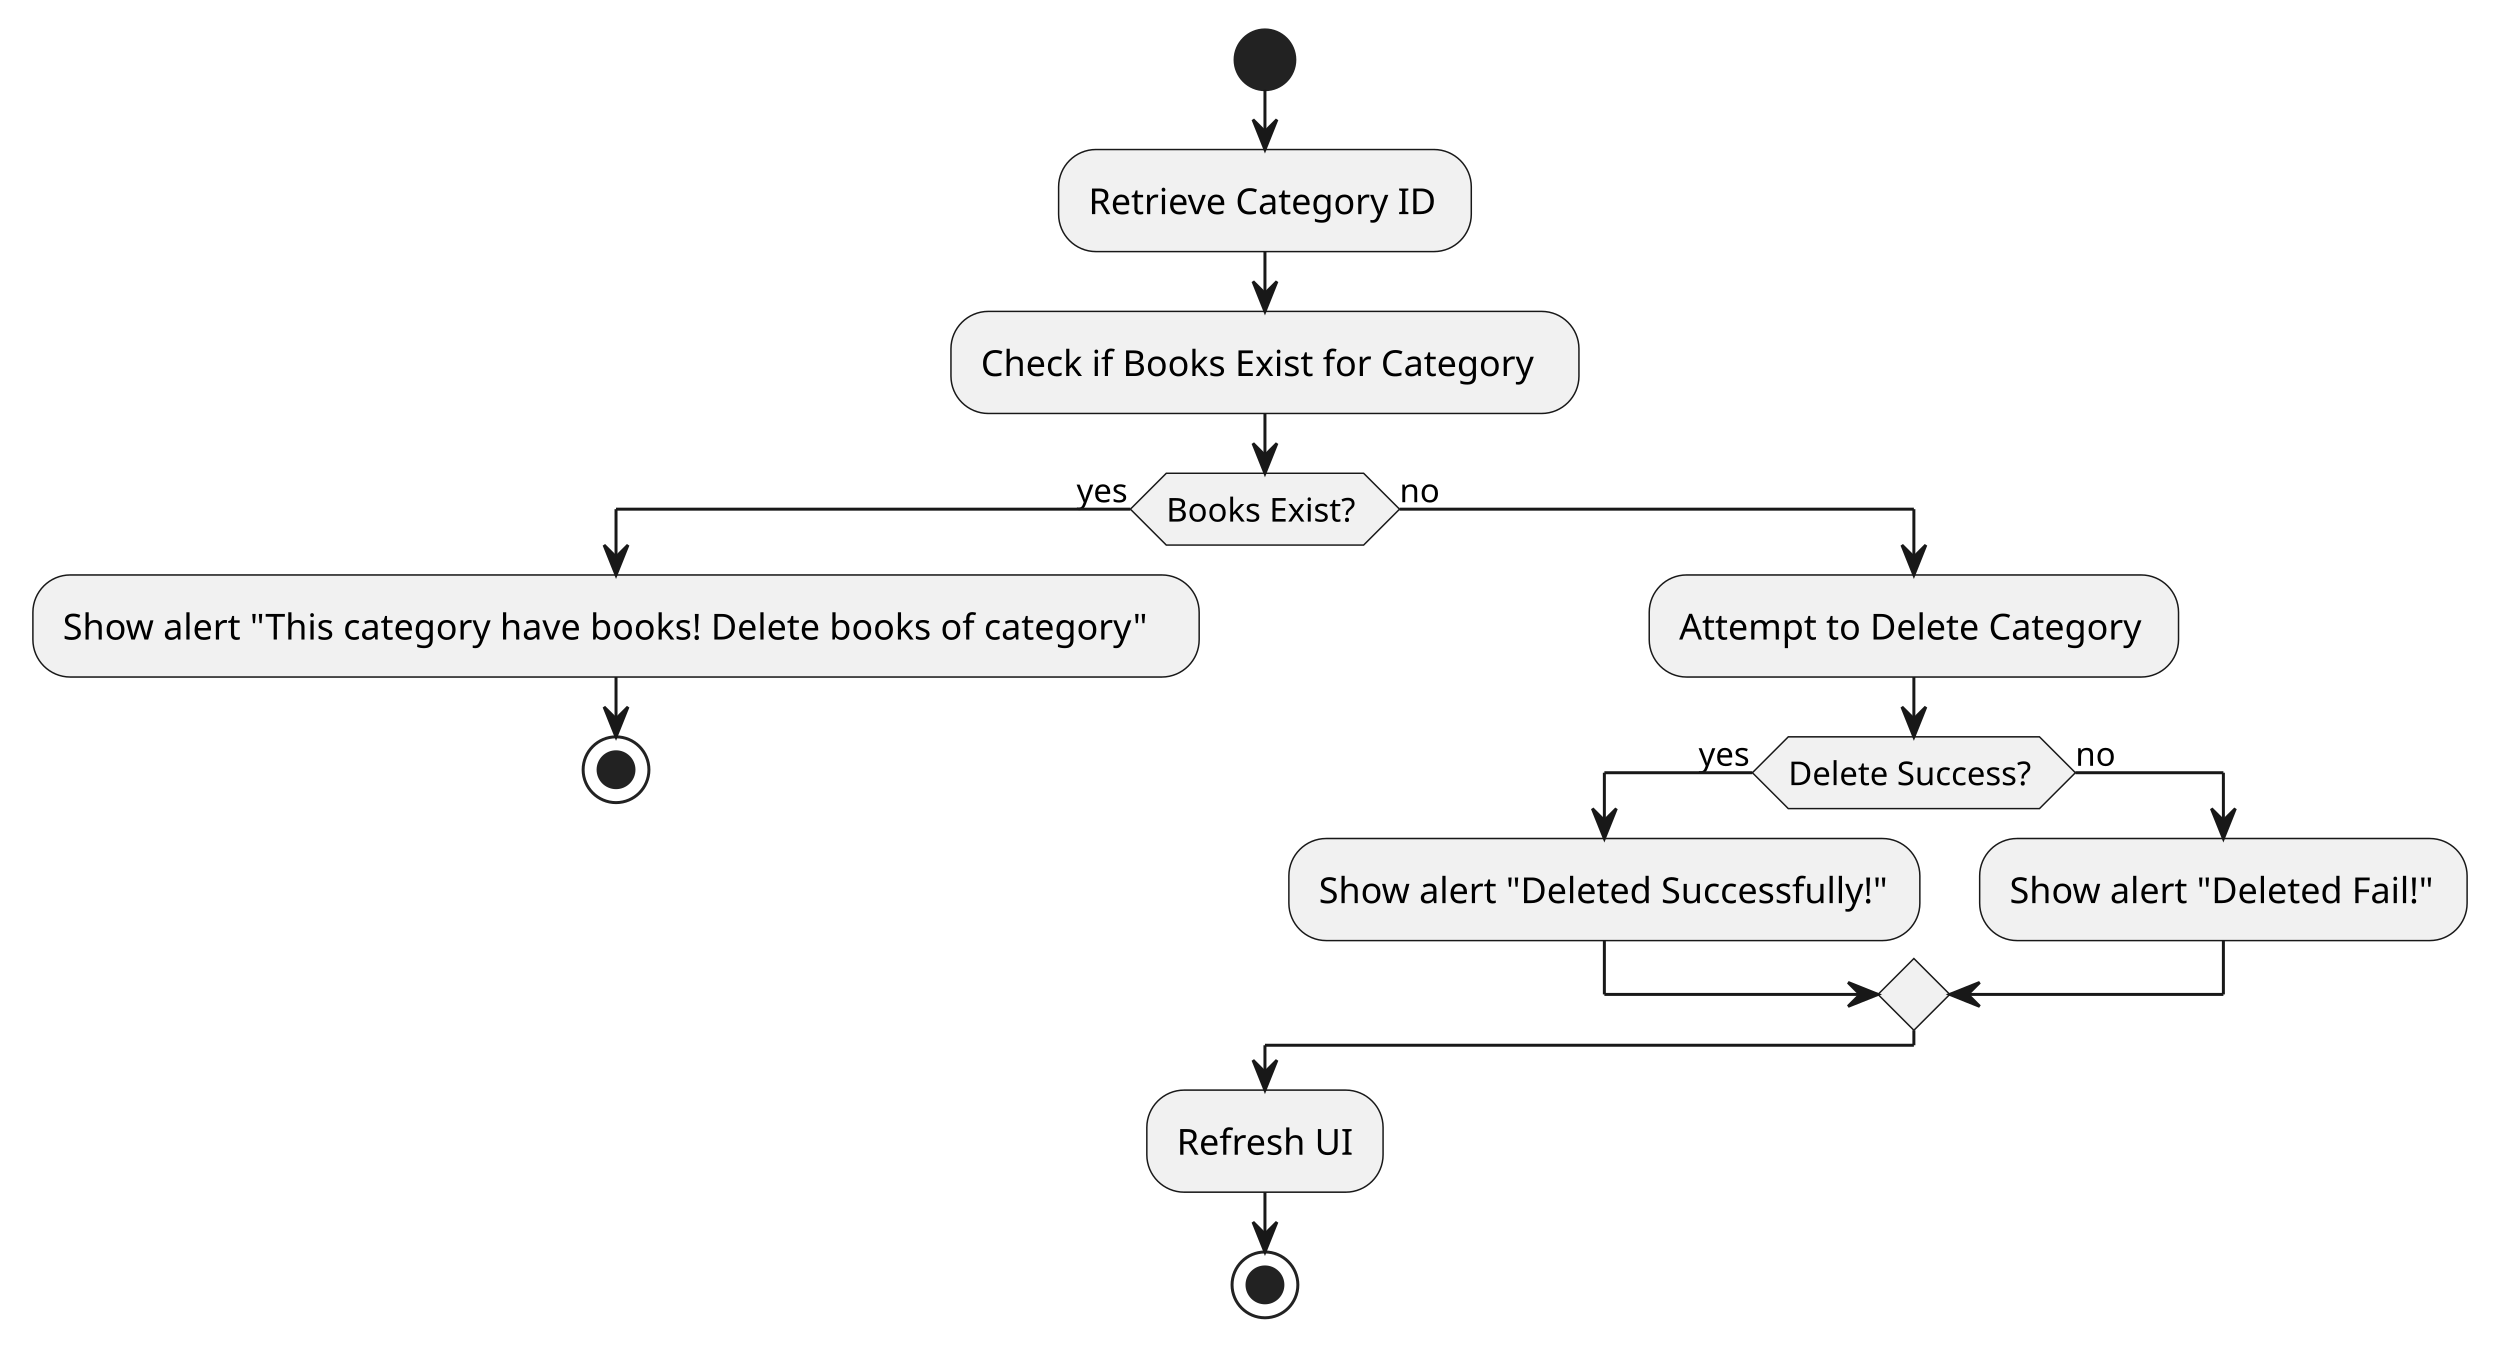
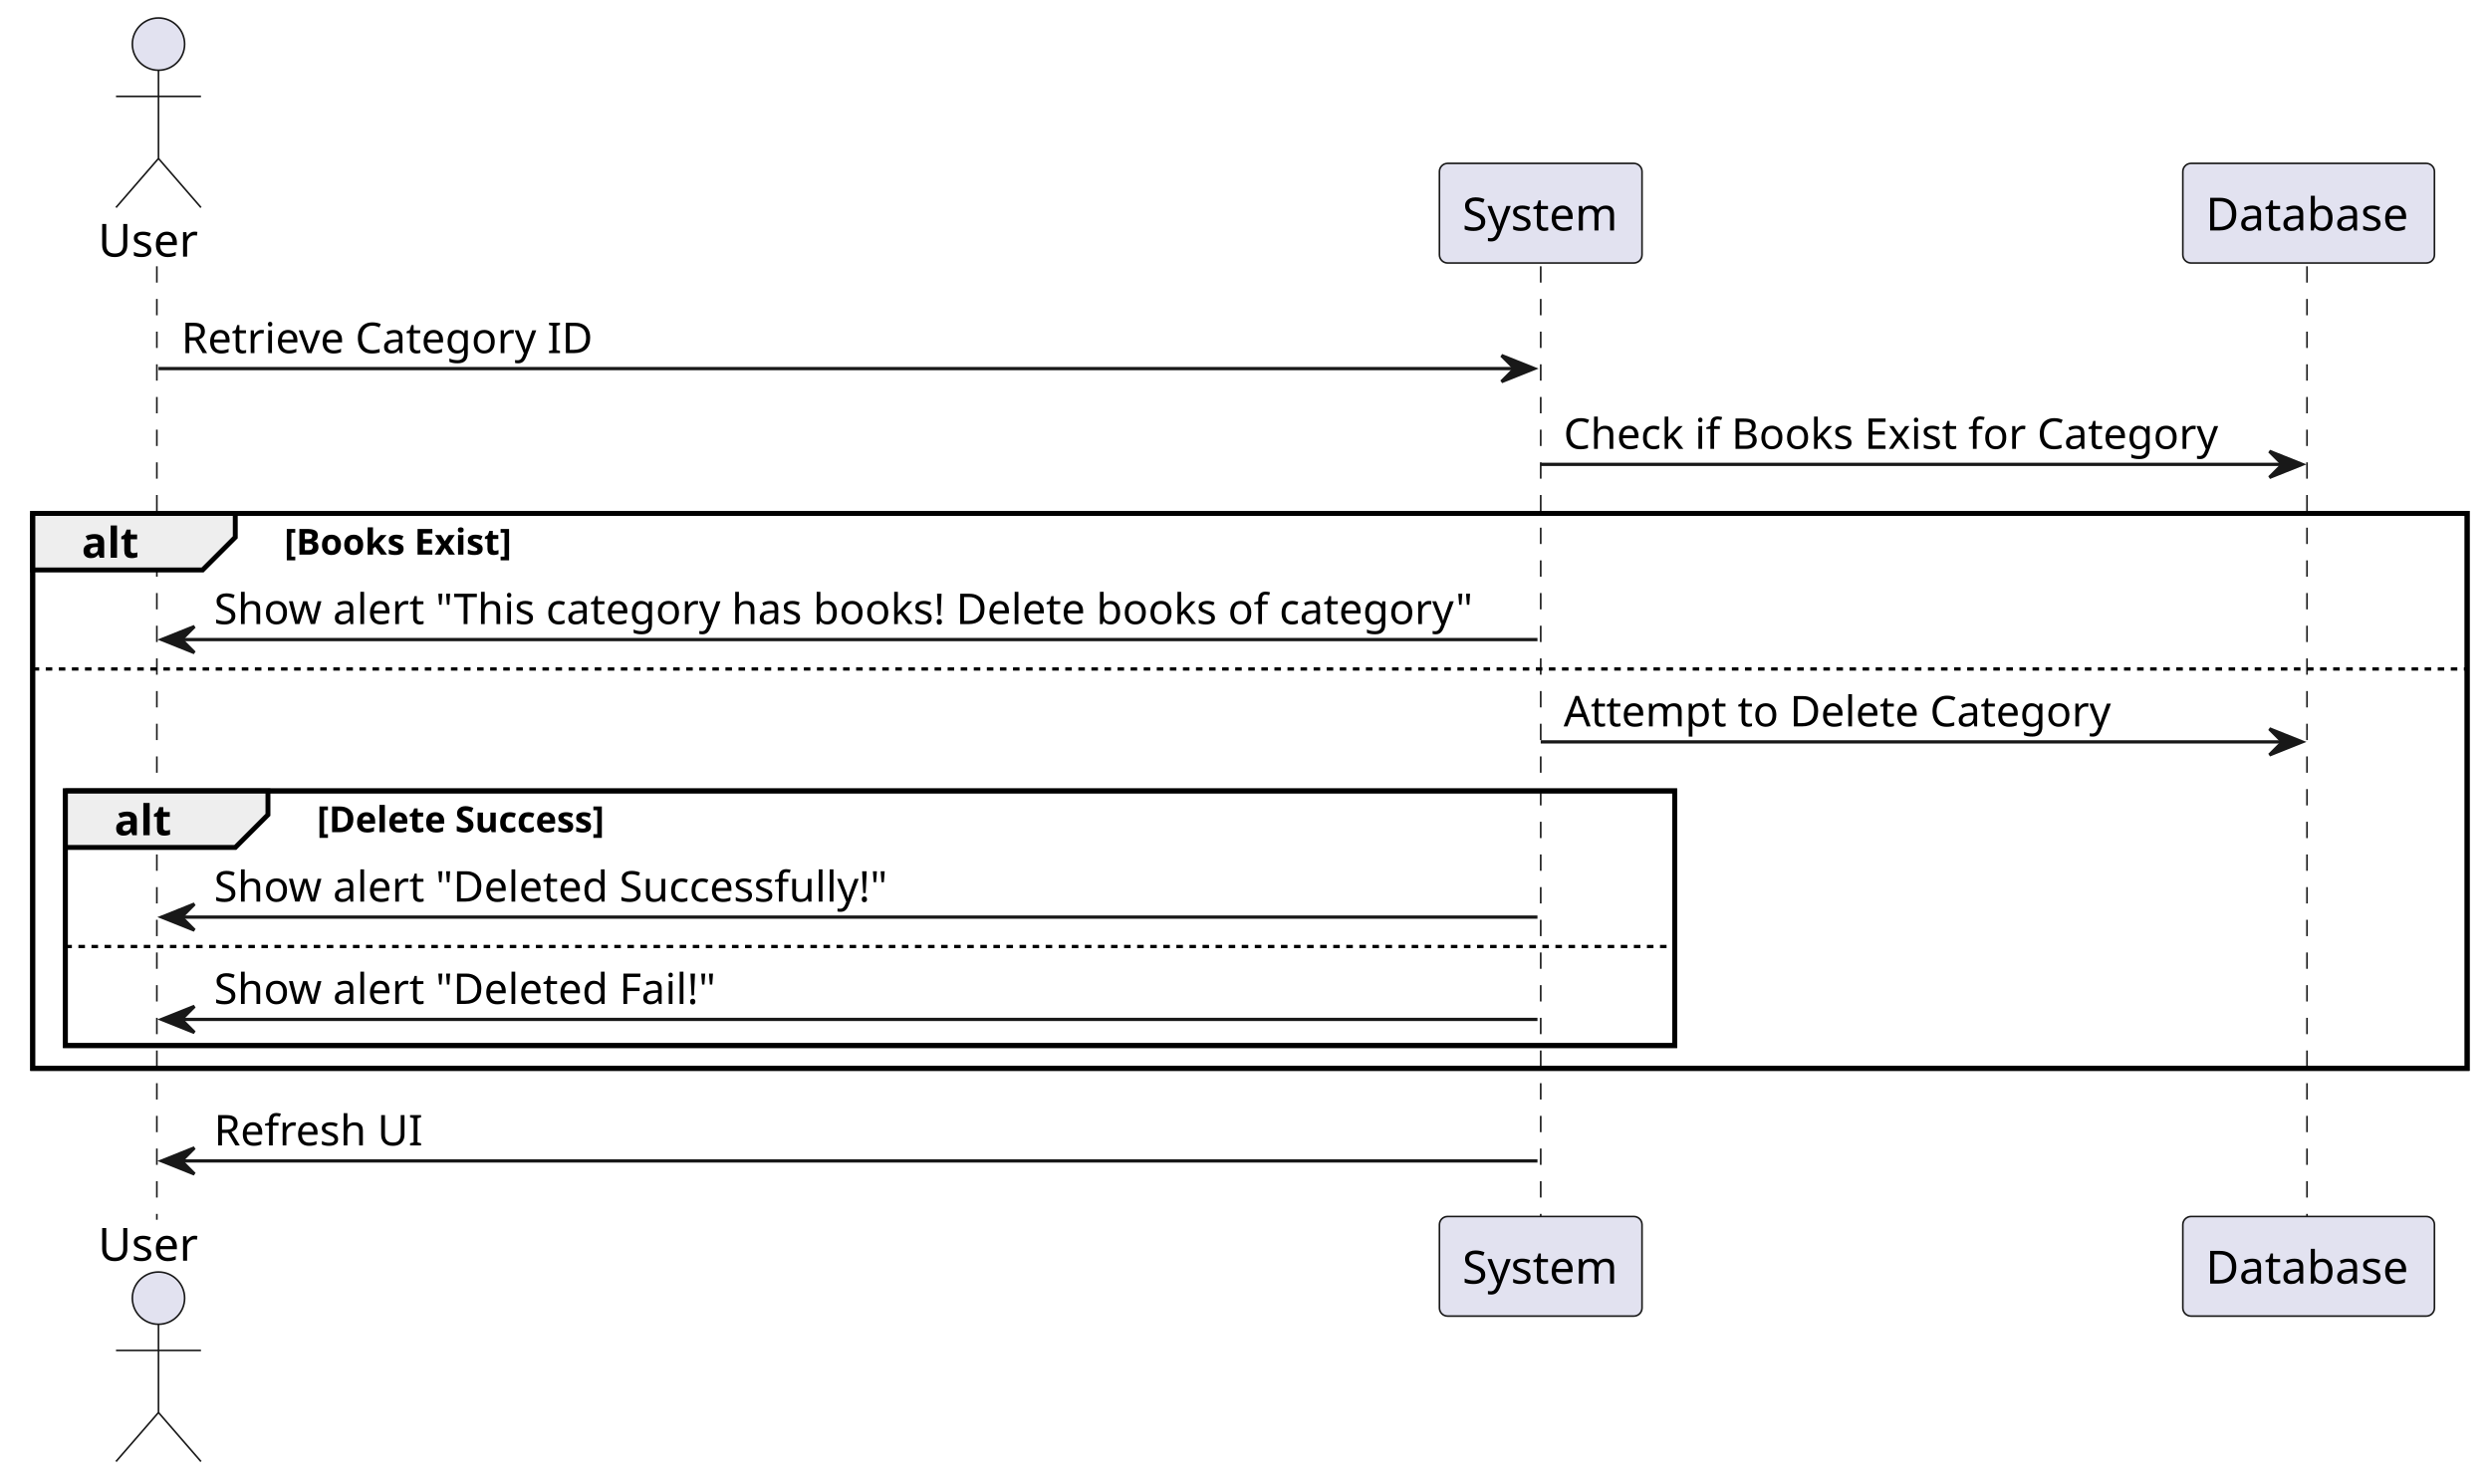
- <svg xmlns="http://www.w3.org/2000/svg" contentStyleType="text/css" height="451px" preserveAspectRatio="none" style="width:836px;height:451px;background:#FFFFFF;" version="1.1" viewBox="0 0 836 451" width="836px" zoomAndPan="magnify">
+ <svg xmlns="http://www.w3.org/2000/svg" contentStyleType="text/css" height="454px" preserveAspectRatio="none" style="width:762px;height:454px;background:#FFFFFF;" version="1.1" viewBox="0 0 762 454" width="762px" zoomAndPan="magnify">
  <defs />
  <g>
-     <ellipse cx="423" cy="20" fill="#222222" rx="10" ry="10" style="stroke:#222222;stroke-width:1.0;" />
-     <rect fill="#F1F1F1" height="34.133" rx="12.5" ry="12.5" style="stroke:#181818;stroke-width:0.5;" width="138" x="354" y="50" />
-     <text fill="#000000" font-family="sans-serif" font-size="12" lengthAdjust="spacing" textLength="118" x="364" y="71.602">Retrieve Category ID</text>
-     <rect fill="#F1F1F1" height="34.133" rx="12.5" ry="12.5" style="stroke:#181818;stroke-width:0.5;" width="210" x="318" y="104.133" />
-     <text fill="#000000" font-family="sans-serif" font-size="12" lengthAdjust="spacing" textLength="190" x="328" y="125.734">Check if Books Exist for Category</text>
-     <polygon fill="#F1F1F1" points="390,158.266,456,158.266,468,170.266,456,182.266,390,182.266,378,170.266,390,158.266" style="stroke:#181818;stroke-width:0.5;" />
-     <text fill="#000000" font-family="sans-serif" font-size="11" lengthAdjust="spacing" textLength="66" x="390" y="174.423">Books Exist?</text>
-     <text fill="#000000" font-family="sans-serif" font-size="11" lengthAdjust="spacing" textLength="18" x="360" y="167.945">yes</text>
-     <text fill="#000000" font-family="sans-serif" font-size="11" lengthAdjust="spacing" textLength="14" x="468" y="167.945">no</text>
-     <rect fill="#F1F1F1" height="34.133" rx="12.5" ry="12.5" style="stroke:#181818;stroke-width:0.5;" width="390" x="11" y="192.266" />
-     <text fill="#000000" font-family="sans-serif" font-size="12" lengthAdjust="spacing" textLength="370" x="21" y="213.867">Show alert "This category have books! Delete books of category"</text>
-     <ellipse cx="206" cy="257.398" fill="none" rx="11" ry="11" style="stroke:#222222;stroke-width:1.0;" />
-     <ellipse cx="206" cy="257.398" fill="#222222" rx="6" ry="6" style="stroke:#222222;stroke-width:1.0;" />
-     <rect fill="#F1F1F1" height="34.133" rx="12.5" ry="12.5" style="stroke:#181818;stroke-width:0.5;" width="177" x="551.5" y="192.266" />
-     <text fill="#000000" font-family="sans-serif" font-size="12" lengthAdjust="spacing" textLength="157" x="561.5" y="213.867">Attempt to Delete Category</text>
-     <polygon fill="#F1F1F1" points="598,246.398,682,246.398,694,258.398,682,270.398,598,270.398,586,258.398,598,246.398" style="stroke:#181818;stroke-width:0.5;" />
-     <text fill="#000000" font-family="sans-serif" font-size="11" lengthAdjust="spacing" textLength="84" x="598" y="262.556">Delete Success?</text>
-     <text fill="#000000" font-family="sans-serif" font-size="11" lengthAdjust="spacing" textLength="18" x="568" y="256.078">yes</text>
-     <text fill="#000000" font-family="sans-serif" font-size="11" lengthAdjust="spacing" textLength="14" x="694" y="256.078">no</text>
-     <rect fill="#F1F1F1" height="34.133" rx="12.5" ry="12.5" style="stroke:#181818;stroke-width:0.5;" width="211" x="431" y="280.398" />
-     <text fill="#000000" font-family="sans-serif" font-size="12" lengthAdjust="spacing" textLength="191" x="441" y="302">Show alert "Deleted Successfully!"</text>
-     <rect fill="#F1F1F1" height="34.133" rx="12.5" ry="12.5" style="stroke:#181818;stroke-width:0.5;" width="163" x="662" y="280.398" />
-     <text fill="#000000" font-family="sans-serif" font-size="12" lengthAdjust="spacing" textLength="143" x="672" y="302">Show alert "Deleted Fail!"</text>
-     <polygon fill="#F1F1F1" points="640,320.531,652,332.531,640,344.531,628,332.531,640,320.531" style="stroke:#181818;stroke-width:0.5;" />
-     <rect fill="#F1F1F1" height="34.133" rx="12.5" ry="12.5" style="stroke:#181818;stroke-width:0.5;" width="79" x="383.5" y="364.531" />
-     <text fill="#000000" font-family="sans-serif" font-size="12" lengthAdjust="spacing" textLength="59" x="393.5" y="386.133">Refresh UI</text>
-     <ellipse cx="423" cy="429.664" fill="none" rx="11" ry="11" style="stroke:#222222;stroke-width:1.0;" />
-     <ellipse cx="423" cy="429.664" fill="#222222" rx="6" ry="6" style="stroke:#222222;stroke-width:1.0;" />
-     <line style="stroke:#181818;stroke-width:1.0;" x1="423" x2="423" y1="30" y2="50" />
-     <polygon fill="#181818" points="419,40,423,50,427,40,423,44" style="stroke:#181818;stroke-width:1.0;" />
-     <line style="stroke:#181818;stroke-width:1.0;" x1="423" x2="423" y1="84.133" y2="104.133" />
-     <polygon fill="#181818" points="419,94.133,423,104.133,427,94.133,423,98.133" style="stroke:#181818;stroke-width:1.0;" />
-     <line style="stroke:#181818;stroke-width:1.0;" x1="206" x2="206" y1="226.398" y2="246.398" />
-     <polygon fill="#181818" points="202,236.398,206,246.398,210,236.398,206,240.398" style="stroke:#181818;stroke-width:1.0;" />
-     <line style="stroke:#181818;stroke-width:1.0;" x1="586" x2="536.5" y1="258.398" y2="258.398" />
-     <line style="stroke:#181818;stroke-width:1.0;" x1="536.5" x2="536.5" y1="258.398" y2="280.398" />
-     <polygon fill="#181818" points="532.5,270.398,536.5,280.398,540.5,270.398,536.5,274.398" style="stroke:#181818;stroke-width:1.0;" />
-     <line style="stroke:#181818;stroke-width:1.0;" x1="694" x2="743.5" y1="258.398" y2="258.398" />
-     <line style="stroke:#181818;stroke-width:1.0;" x1="743.5" x2="743.5" y1="258.398" y2="280.398" />
-     <polygon fill="#181818" points="739.5,270.398,743.5,280.398,747.5,270.398,743.5,274.398" style="stroke:#181818;stroke-width:1.0;" />
-     <line style="stroke:#181818;stroke-width:1.0;" x1="536.5" x2="536.5" y1="314.531" y2="332.531" />
-     <line style="stroke:#181818;stroke-width:1.0;" x1="536.5" x2="628" y1="332.531" y2="332.531" />
-     <polygon fill="#181818" points="618,328.531,628,332.531,618,336.531,622,332.531" style="stroke:#181818;stroke-width:1.0;" />
-     <line style="stroke:#181818;stroke-width:1.0;" x1="743.5" x2="743.5" y1="314.531" y2="332.531" />
-     <line style="stroke:#181818;stroke-width:1.0;" x1="743.5" x2="652" y1="332.531" y2="332.531" />
-     <polygon fill="#181818" points="662,328.531,652,332.531,662,336.531,658,332.531" style="stroke:#181818;stroke-width:1.0;" />
-     <line style="stroke:#181818;stroke-width:1.0;" x1="640" x2="640" y1="226.398" y2="246.398" />
-     <polygon fill="#181818" points="636,236.398,640,246.398,644,236.398,640,240.398" style="stroke:#181818;stroke-width:1.0;" />
-     <line style="stroke:#181818;stroke-width:1.0;" x1="378" x2="206" y1="170.266" y2="170.266" />
-     <line style="stroke:#181818;stroke-width:1.0;" x1="206" x2="206" y1="170.266" y2="192.266" />
-     <polygon fill="#181818" points="202,182.266,206,192.266,210,182.266,206,186.266" style="stroke:#181818;stroke-width:1.0;" />
-     <line style="stroke:#181818;stroke-width:1.0;" x1="468" x2="640" y1="170.266" y2="170.266" />
-     <line style="stroke:#181818;stroke-width:1.0;" x1="640" x2="640" y1="170.266" y2="192.266" />
-     <polygon fill="#181818" points="636,182.266,640,192.266,644,182.266,640,186.266" style="stroke:#181818;stroke-width:1.0;" />
-     <line style="stroke:#181818;stroke-width:1.0;" x1="640" x2="640" y1="344.531" y2="349.531" />
-     <line style="stroke:#181818;stroke-width:1.0;" x1="640" x2="423" y1="349.531" y2="349.531" />
-     <line style="stroke:#181818;stroke-width:1.0;" x1="423" x2="423" y1="349.531" y2="364.531" />
-     <polygon fill="#181818" points="419,354.531,423,364.531,427,354.531,423,358.531" style="stroke:#181818;stroke-width:1.0;" />
-     <line style="stroke:#181818;stroke-width:1.0;" x1="423" x2="423" y1="138.266" y2="158.266" />
-     <polygon fill="#181818" points="419,148.266,423,158.266,427,148.266,423,152.266" style="stroke:#181818;stroke-width:1.0;" />
-     <line style="stroke:#181818;stroke-width:1.0;" x1="423" x2="423" y1="398.664" y2="418.664" />
-     <polygon fill="#181818" points="419,408.664,423,418.664,427,408.664,423,412.664" style="stroke:#181818;stroke-width:1.0;" />
+     <rect fill="none" height="169.863" style="stroke:#000000;stroke-width:1.5;" width="745" x="10" y="157.109" />
+     <rect fill="none" height="77.932" style="stroke:#000000;stroke-width:1.5;" width="492.5" x="20" y="242.041" />
+     <line style="stroke:#181818;stroke-width:0.5;stroke-dasharray:5.0,5.0;" x1="48" x2="48" y1="81.488" y2="373.283" />
+     <line style="stroke:#181818;stroke-width:0.5;stroke-dasharray:5.0,5.0;" x1="471.5" x2="471.5" y1="81.488" y2="373.283" />
+     <line style="stroke:#181818;stroke-width:0.5;stroke-dasharray:5.0,5.0;" x1="706" x2="706" y1="81.488" y2="373.283" />
+     <text fill="#000000" font-family="sans-serif" font-size="14" lengthAdjust="spacing" textLength="31" x="30" y="78.535">User</text>
+     <ellipse cx="48.5" cy="13.5" fill="#E2E2F0" rx="8" ry="8" style="stroke:#181818;stroke-width:0.5;" />
+     <path d="M48.5,21.5 L48.5,48.5 M35.5,29.5 L61.5,29.5 M48.5,48.5 L35.5,63.5 M48.5,48.5 L61.5,63.5 " fill="none" style="stroke:#181818;stroke-width:0.5;" />
+     <text fill="#000000" font-family="sans-serif" font-size="14" lengthAdjust="spacing" textLength="31" x="30" y="385.818">User</text>
+     <ellipse cx="48.5" cy="397.272" fill="#E2E2F0" rx="8" ry="8" style="stroke:#181818;stroke-width:0.5;" />
+     <path d="M48.5,405.272 L48.5,432.272 M35.5,413.272 L61.5,413.272 M48.5,432.272 L35.5,447.272 M48.5,432.272 L61.5,447.272 " fill="none" style="stroke:#181818;stroke-width:0.5;" />
+     <rect fill="#E2E2F0" height="30.488" rx="2.5" ry="2.5" style="stroke:#181818;stroke-width:0.5;" width="62" x="440.5" y="50" />
+     <text fill="#000000" font-family="sans-serif" font-size="14" lengthAdjust="spacing" textLength="48" x="447.5" y="70.535">System</text>
+     <rect fill="#E2E2F0" height="30.488" rx="2.5" ry="2.5" style="stroke:#181818;stroke-width:0.5;" width="62" x="440.5" y="372.283" />
+     <text fill="#000000" font-family="sans-serif" font-size="14" lengthAdjust="spacing" textLength="48" x="447.5" y="392.818">System</text>
+     <rect fill="#E2E2F0" height="30.488" rx="2.5" ry="2.5" style="stroke:#181818;stroke-width:0.5;" width="77" x="668" y="50" />
+     <text fill="#000000" font-family="sans-serif" font-size="14" lengthAdjust="spacing" textLength="63" x="675" y="70.535">Database</text>
+     <rect fill="#E2E2F0" height="30.488" rx="2.5" ry="2.5" style="stroke:#181818;stroke-width:0.5;" width="77" x="668" y="372.283" />
+     <text fill="#000000" font-family="sans-serif" font-size="14" lengthAdjust="spacing" textLength="63" x="675" y="392.818">Database</text>
+     <polygon fill="#181818" points="459.5,108.799,469.5,112.799,459.5,116.799,463.5,112.799" style="stroke:#181818;stroke-width:1.0;" />
+     <line style="stroke:#181818;stroke-width:1.0;" x1="48.5" x2="465.5" y1="112.799" y2="112.799" />
+     <text fill="#000000" font-family="sans-serif" font-size="13" lengthAdjust="spacing" textLength="128" x="55.5" y="108.057">Retrieve Category ID</text>
+     <polygon fill="#181818" points="694.5,138.109,704.5,142.109,694.5,146.109,698.5,142.109" style="stroke:#181818;stroke-width:1.0;" />
+     <line style="stroke:#181818;stroke-width:1.0;" x1="471.5" x2="700.5" y1="142.109" y2="142.109" />
+     <text fill="#000000" font-family="sans-serif" font-size="13" lengthAdjust="spacing" textLength="211" x="478.5" y="137.367">Check if Books Exist for Category</text>
+     <path d="M10,157.109 L72,157.109 L72,164.42 L62,174.42 L10,174.42 L10,157.109 " fill="#EEEEEE" style="stroke:#000000;stroke-width:1.5;" />
+     <rect fill="none" height="169.863" style="stroke:#000000;stroke-width:1.5;" width="745" x="10" y="157.109" />
+     <text fill="#000000" font-family="sans-serif" font-size="13" font-weight="bold" lengthAdjust="spacing" textLength="17" x="25" y="170.678">alt</text>
+     <text fill="#000000" font-family="sans-serif" font-size="11" font-weight="bold" lengthAdjust="spacing" textLength="73" x="87" y="169.744">[Books Exist]</text>
+     <polygon fill="#181818" points="59.5,191.731,49.5,195.731,59.5,199.731,55.5,195.731" style="stroke:#181818;stroke-width:1.0;" />
+     <line style="stroke:#181818;stroke-width:1.0;" x1="53.5" x2="470.5" y1="195.731" y2="195.731" />
+     <text fill="#000000" font-family="sans-serif" font-size="13" lengthAdjust="spacing" textLength="399" x="65.5" y="190.988">Show alert "This category has books! Delete books of category"</text>
+     <line style="stroke:#000000;stroke-width:1.0;stroke-dasharray:2.0,2.0;" x1="10" x2="755" y1="204.731" y2="204.731" />
+     <polygon fill="#181818" points="694.5,223.041,704.5,227.041,694.5,231.041,698.5,227.041" style="stroke:#181818;stroke-width:1.0;" />
+     <line style="stroke:#181818;stroke-width:1.0;" x1="471.5" x2="700.5" y1="227.041" y2="227.041" />
+     <text fill="#000000" font-family="sans-serif" font-size="13" lengthAdjust="spacing" textLength="172" x="478.5" y="222.299">Attempt to Delete Category</text>
+     <path d="M20,242.041 L82,242.041 L82,249.352 L72,259.352 L20,259.352 L20,242.041 " fill="#EEEEEE" style="stroke:#000000;stroke-width:1.5;" />
+     <rect fill="none" height="77.932" style="stroke:#000000;stroke-width:1.5;" width="492.5" x="20" y="242.041" />
+     <text fill="#000000" font-family="sans-serif" font-size="13" font-weight="bold" lengthAdjust="spacing" textLength="17" x="35" y="255.609">alt</text>
+     <text fill="#000000" font-family="sans-serif" font-size="11" font-weight="bold" lengthAdjust="spacing" textLength="90" x="97" y="254.676">[Delete Success]</text>
+     <polygon fill="#181818" points="59.5,276.662,49.5,280.662,59.5,284.662,55.5,280.662" style="stroke:#181818;stroke-width:1.0;" />
+     <line style="stroke:#181818;stroke-width:1.0;" x1="53.5" x2="470.5" y1="280.662" y2="280.662" />
+     <text fill="#000000" font-family="sans-serif" font-size="13" lengthAdjust="spacing" textLength="213" x="65.5" y="275.92">Show alert "Deleted Successfully!"</text>
+     <line style="stroke:#000000;stroke-width:1.0;stroke-dasharray:2.0,2.0;" x1="20" x2="512.5" y1="289.662" y2="289.662" />
+     <polygon fill="#181818" points="59.5,307.973,49.5,311.973,59.5,315.973,55.5,311.973" style="stroke:#181818;stroke-width:1.0;" />
+     <line style="stroke:#181818;stroke-width:1.0;" x1="53.5" x2="470.5" y1="311.973" y2="311.973" />
+     <text fill="#000000" font-family="sans-serif" font-size="13" lengthAdjust="spacing" textLength="157" x="65.5" y="307.231">Show alert "Deleted Fail!"</text>
+     <polygon fill="#181818" points="59.5,351.283,49.5,355.283,59.5,359.283,55.5,355.283" style="stroke:#181818;stroke-width:1.0;" />
+     <line style="stroke:#181818;stroke-width:1.0;" x1="53.5" x2="470.5" y1="355.283" y2="355.283" />
+     <text fill="#000000" font-family="sans-serif" font-size="13" lengthAdjust="spacing" textLength="64" x="65.5" y="350.541">Refresh UI</text>
  </g>
</svg>
